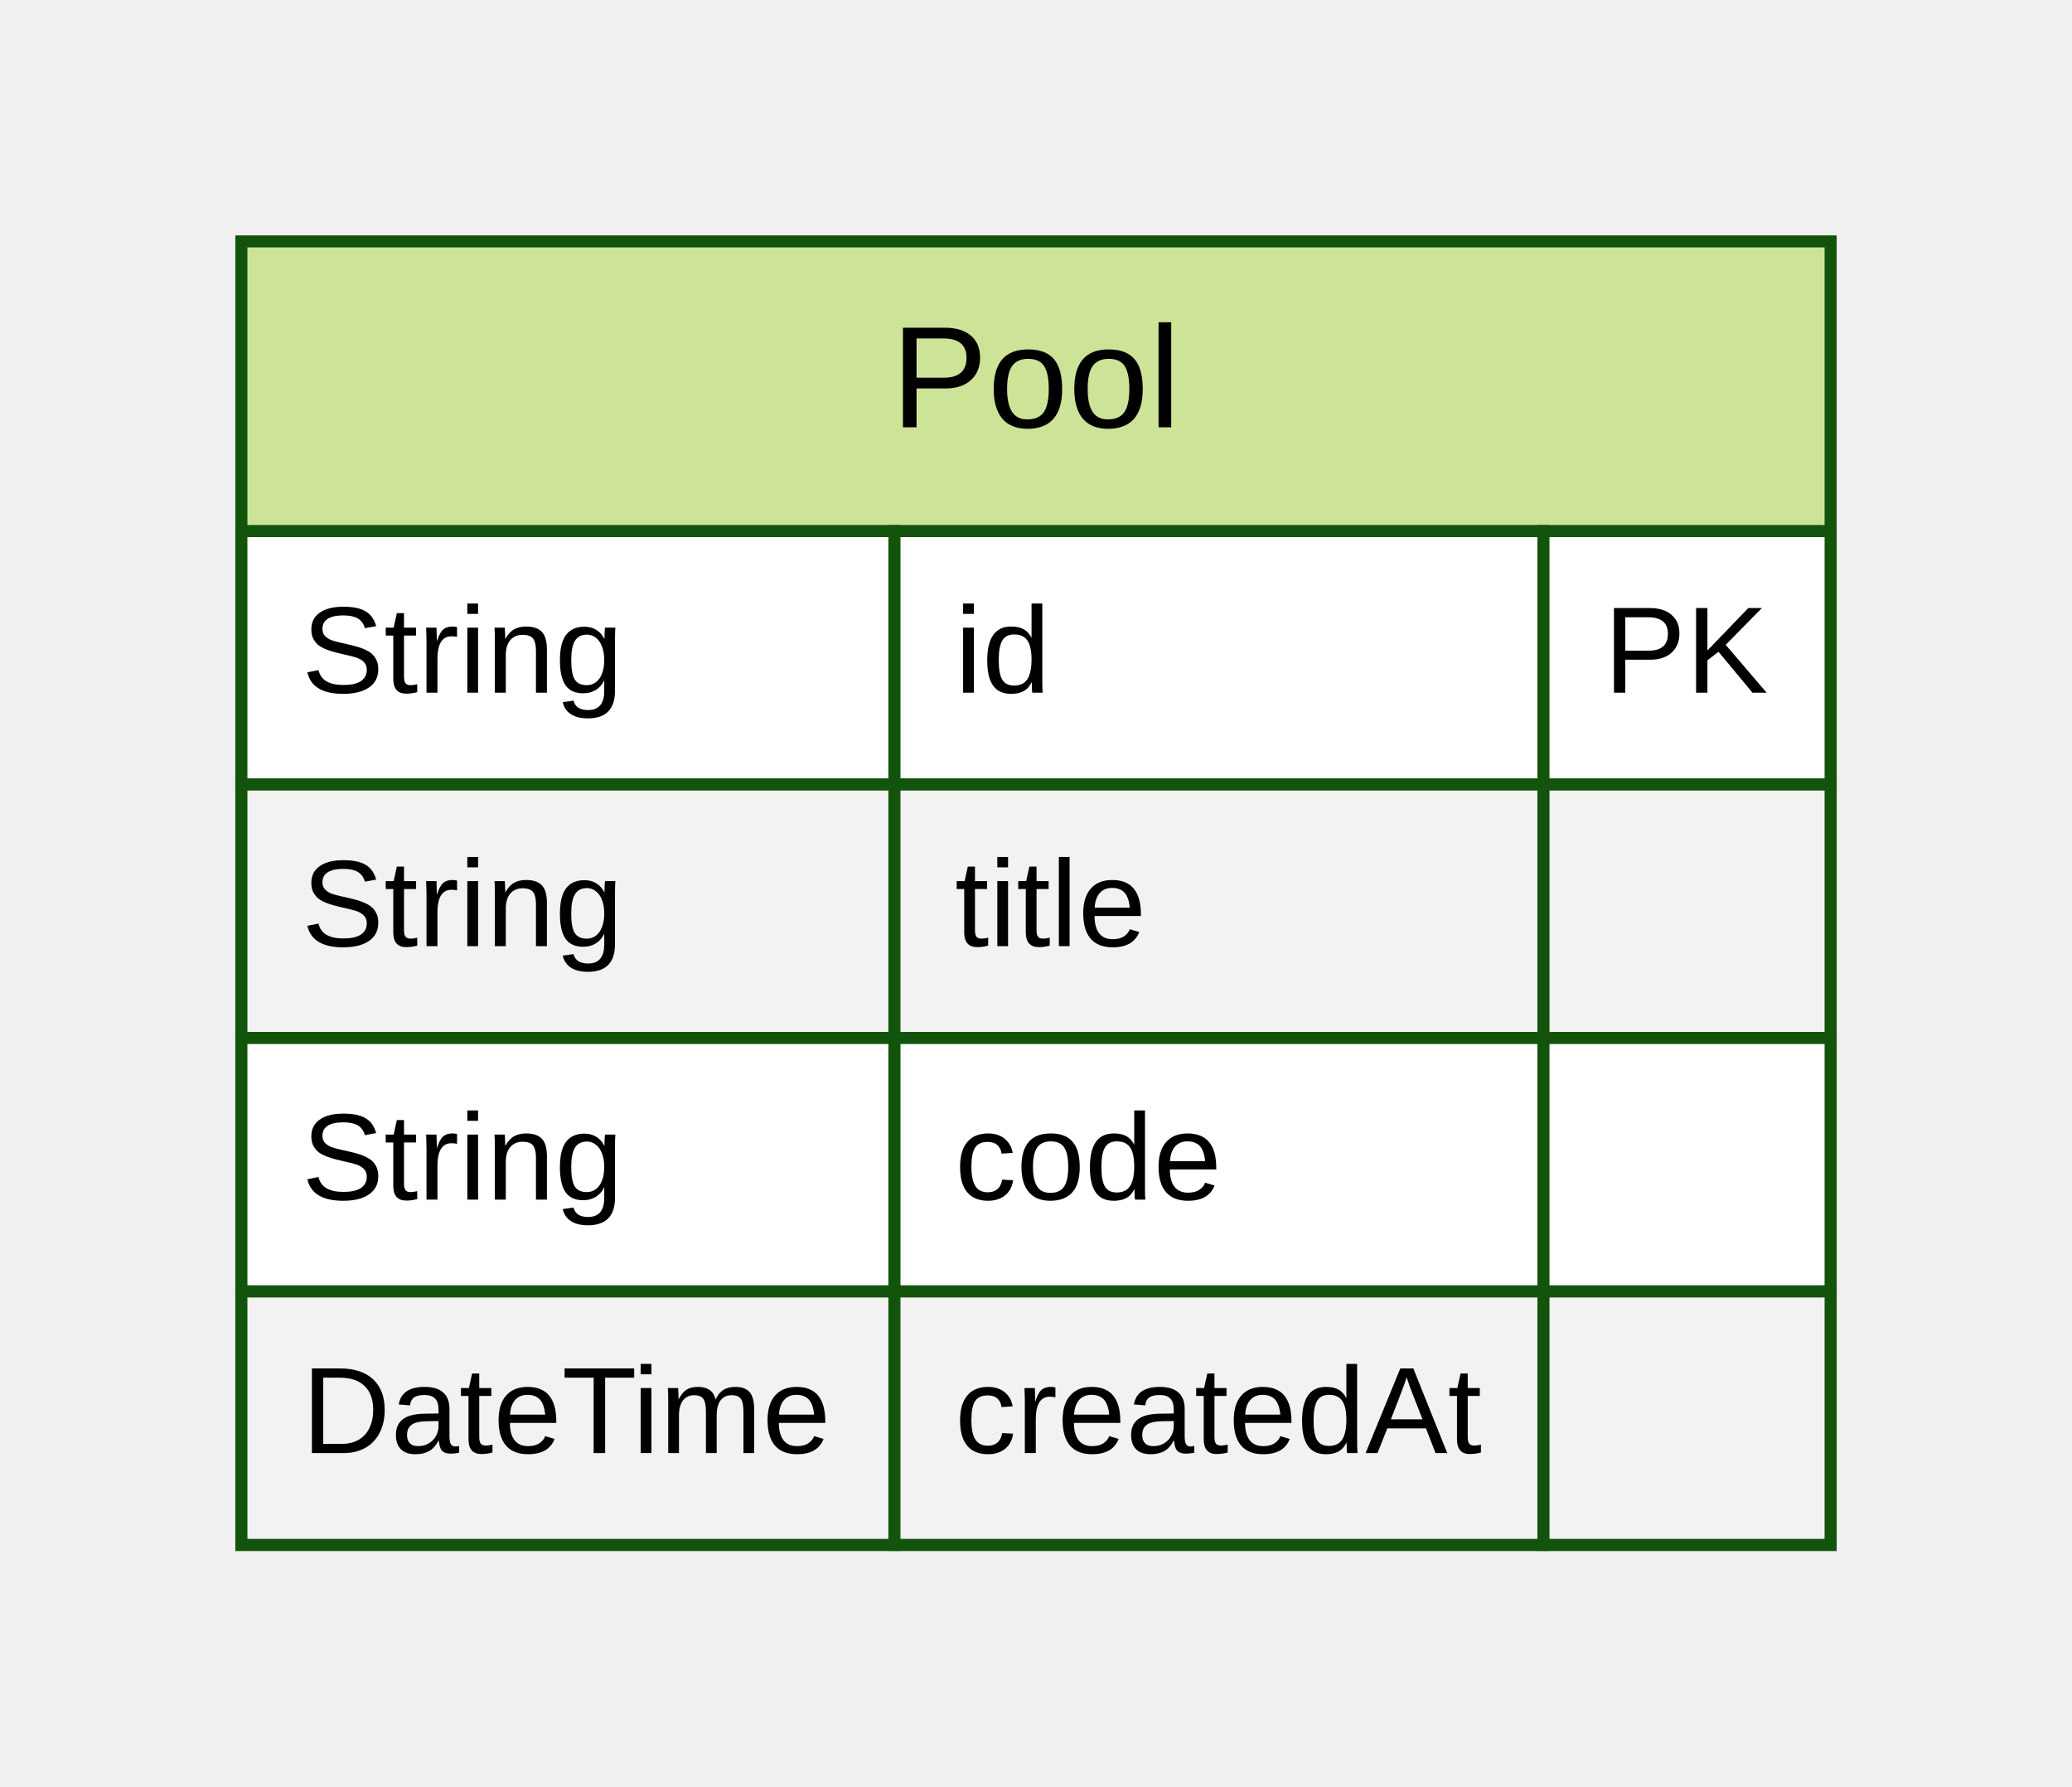
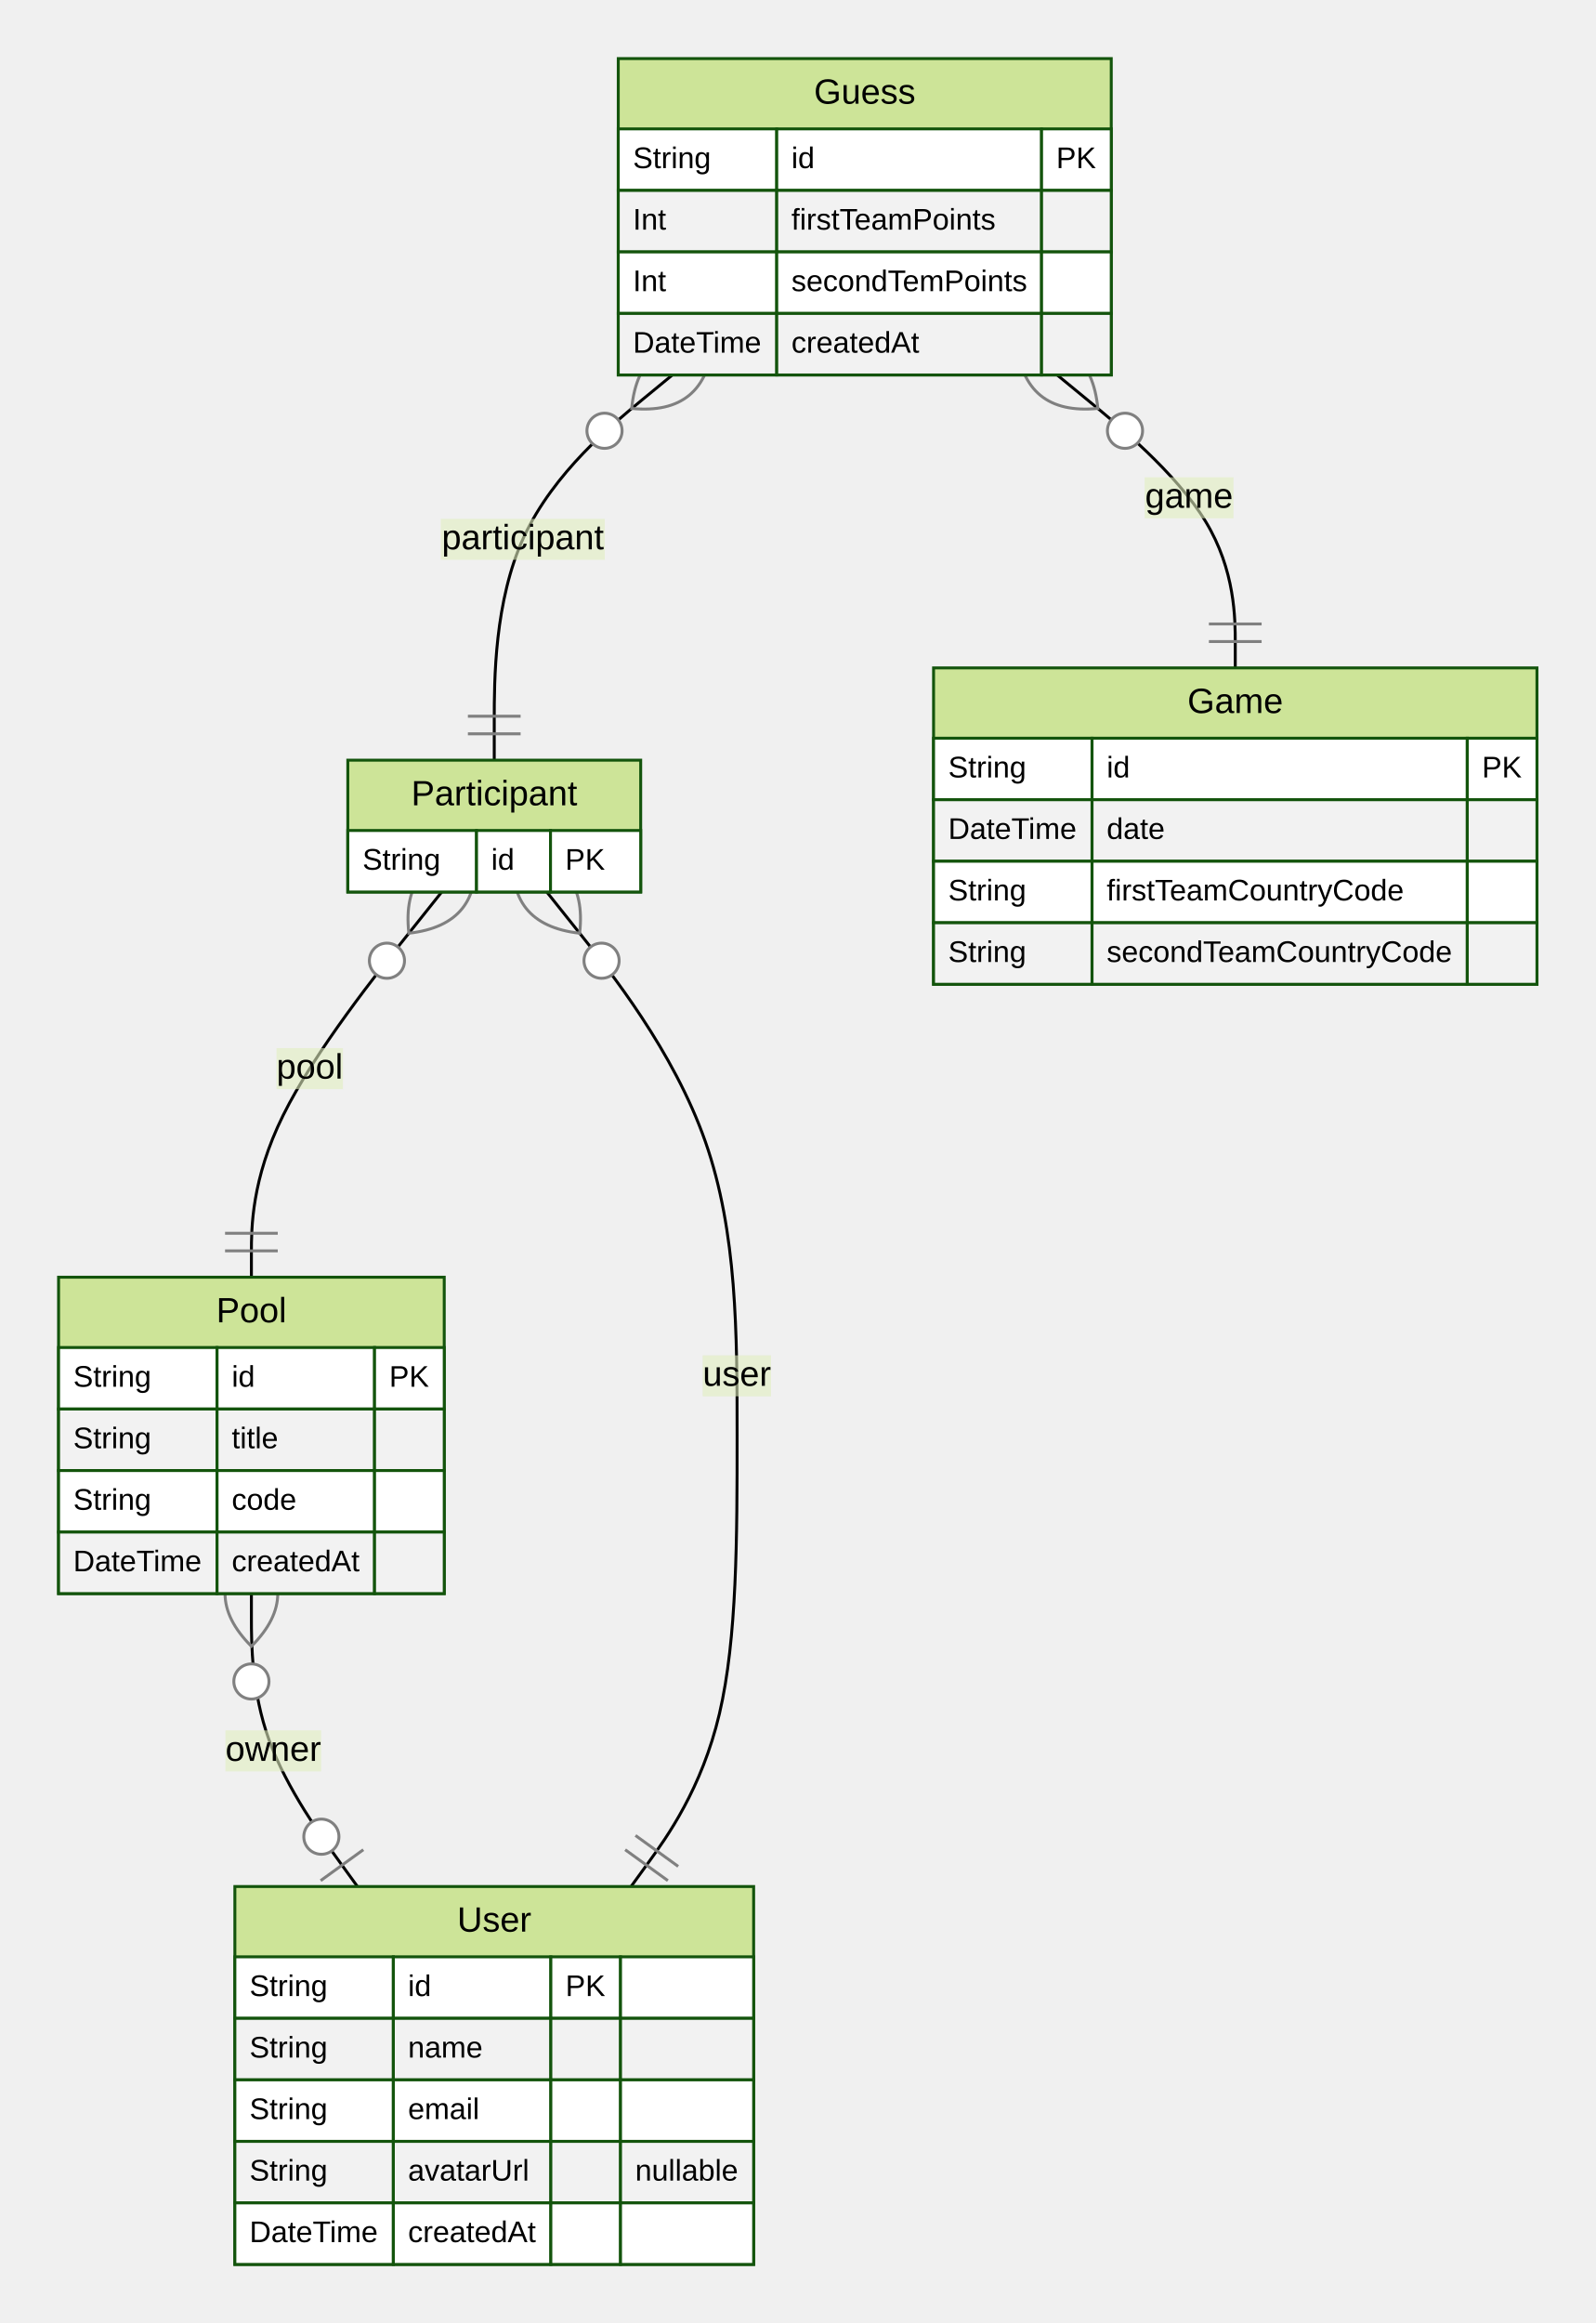
- <svg xmlns="http://www.w3.org/2000/svg" aria-labelledby="chart-title-mermaid-0 chart-desc-mermaid-0" role="img" viewBox="0 0 171.683 148" style="max-width: 171.683px; background-color: white;" width="100%" id="mermaid-0">
+ <svg xmlns="http://www.w3.org/2000/svg" aria-labelledby="chart-title-mermaid-0 chart-desc-mermaid-0" role="img" viewBox="0 0 544.791 793" style="max-width: 544.791px; background-color: white;" width="100%" id="mermaid-0">
  <style>#mermaid-0 {font-family:"trebuchet ms",verdana,arial,sans-serif;font-size:16px;fill:#000000;}#mermaid-0 .error-icon{fill:#552222;}#mermaid-0 .error-text{fill:#552222;stroke:#552222;}#mermaid-0 .edge-thickness-normal{stroke-width:2px;}#mermaid-0 .edge-thickness-thick{stroke-width:3.5px;}#mermaid-0 .edge-pattern-solid{stroke-dasharray:0;}#mermaid-0 .edge-pattern-dashed{stroke-dasharray:3;}#mermaid-0 .edge-pattern-dotted{stroke-dasharray:2;}#mermaid-0 .marker{fill:#000000;stroke:#000000;}#mermaid-0 .marker.cross{stroke:#000000;}#mermaid-0 svg{font-family:"trebuchet ms",verdana,arial,sans-serif;font-size:16px;}#mermaid-0 .entityBox{fill:#cde498;stroke:#13540c;}#mermaid-0 .attributeBoxOdd{fill:#ffffff;stroke:#13540c;}#mermaid-0 .attributeBoxEven{fill:#f2f2f2;stroke:#13540c;}#mermaid-0 .relationshipLabelBox{fill:hsl(78.158, 58.462%, 84.51%);opacity:0.7;background-color:hsl(78.158, 58.462%, 84.51%);}#mermaid-0 .relationshipLabelBox rect{opacity:0.5;}#mermaid-0 .relationshipLine{stroke:#000000;}#mermaid-0 :root{--mermaid-font-family:"trebuchet ms",verdana,arial,sans-serif;}</style>
  <g />
  <defs>
    <marker orient="auto" markerHeight="18" markerWidth="18" refY="9" refX="0" id="ONLY_ONE_START">
      <path d="M9,0 L9,18 M15,0 L15,18" fill="none" stroke="gray" />
    </marker>
  </defs>
  <defs>
    <marker orient="auto" markerHeight="18" markerWidth="18" refY="9" refX="18" id="ONLY_ONE_END">
      <path d="M3,0 L3,18 M9,0 L9,18" fill="none" stroke="gray" />
    </marker>
  </defs>
  <defs>
    <marker orient="auto" markerHeight="18" markerWidth="30" refY="9" refX="0" id="ZERO_OR_ONE_START">
      <circle r="6" cy="9" cx="21" fill="white" stroke="gray" />
      <path d="M9,0 L9,18" fill="none" stroke="gray" />
    </marker>
  </defs>
  <defs>
    <marker orient="auto" markerHeight="18" markerWidth="30" refY="9" refX="30" id="ZERO_OR_ONE_END">
      <circle r="6" cy="9" cx="9" fill="white" stroke="gray" />
      <path d="M21,0 L21,18" fill="none" stroke="gray" />
    </marker>
  </defs>
  <defs>
    <marker orient="auto" markerHeight="36" markerWidth="45" refY="18" refX="18" id="ONE_OR_MORE_START">
      <path d="M0,18 Q 18,0 36,18 Q 18,36 0,18 M42,9 L42,27" fill="none" stroke="gray" />
    </marker>
  </defs>
  <defs>
    <marker orient="auto" markerHeight="36" markerWidth="45" refY="18" refX="27" id="ONE_OR_MORE_END">
      <path d="M3,9 L3,27 M9,18 Q27,0 45,18 Q27,36 9,18" fill="none" stroke="gray" />
    </marker>
  </defs>
  <defs>
    <marker orient="auto" markerHeight="36" markerWidth="57" refY="18" refX="18" id="ZERO_OR_MORE_START">
      <circle r="6" cy="18" cx="48" fill="white" stroke="gray" />
      <path d="M0,18 Q18,0 36,18 Q18,36 0,18" fill="none" stroke="gray" />
    </marker>
  </defs>
  <defs>
    <marker orient="auto" markerHeight="36" markerWidth="57" refY="18" refX="39" id="ZERO_OR_MORE_END">
      <circle r="6" cy="18" cx="9" fill="white" stroke="gray" />
      <path d="M21,18 Q39,0 57,18 Q39,36 21,18" fill="none" stroke="gray" />
    </marker>
  </defs>
-   <g transform="translate(20,20 )" id="Pool">
+   <path marker-start="url(#ZERO_OR_MORE_START)" marker-end="url(#ZERO_OR_ONE_END)" fill="none" stroke="gray" d="M85.841,544L85.841,552.333C85.841,560.667,85.841,577.333,91.876,594C97.911,610.667,109.981,627.333,116.016,635.667L122.051,644" class="er relationshipLine" />
+   <path marker-start="url(#ZERO_OR_MORE_START)" marker-end="url(#ONLY_ONE_END)" fill="none" stroke="gray" d="M186.702,304.5L197.532,318.083C208.362,331.667,230.023,358.833,240.853,389.75C251.683,420.667,251.683,455.333,251.683,490C251.683,524.667,251.683,559.333,245.648,585C239.613,610.667,227.543,627.333,221.508,635.667L215.473,644" class="er relationshipLine" />
+   <path marker-start="url(#ZERO_OR_MORE_START)" marker-end="url(#ONLY_ONE_END)" fill="none" stroke="gray" d="M150.823,304.5L139.992,318.083C129.162,331.667,107.502,358.833,96.672,380.75C85.841,402.667,85.841,419.333,85.841,427.667L85.841,436" class="er relationshipLine" />
+   <path marker-start="url(#ZERO_OR_MORE_START)" marker-end="url(#ONLY_ONE_END)" fill="none" stroke="gray" d="M229.583,128L219.446,136.333C209.309,144.667,189.036,161.333,178.899,183.25C168.762,205.167,168.762,232.333,168.762,245.917L168.762,259.5" class="er relationshipLine" />
+   <path marker-start="url(#ZERO_OR_MORE_START)" marker-end="url(#ONLY_ONE_END)" fill="none" stroke="gray" d="M360.956,128L371.093,136.333C381.23,144.667,401.503,161.333,411.64,178C421.777,194.667,421.777,211.333,421.777,219.667L421.777,228" class="er relationshipLine" />
+   <g transform="translate(20,436 )" id="Pool">
    <rect height="108" width="131.683" y="0" x="0" stroke="gray" fill-opacity="100%" fill="honeydew" class="er entityBox" />
    <text transform="translate(65.84149,12)" style="font-family: &quot;trebuchet ms&quot;, verdana, arial, sans-serif;; font-size: 12px" text-anchor="middle" dominant-baseline="middle" y="0" x="0" id="entity-Pool" class="er entityLabel">Pool</text>
    <rect height="21" width="54.113" y="24" x="0" stroke="gray" fill-opacity="100%" fill="honeydew" class="er attributeBoxOdd" />
    <text transform="translate(5,34.5)" style="font-family: &quot;trebuchet ms&quot;, verdana, arial, sans-serif;; font-size: 10.2px" text-anchor="left" dominant-baseline="middle" y="0" x="0" id="entity-Pool-attr-1-type" class="er entityLabel">String</text>
    <rect height="21" width="53.775" y="24" x="54.113" stroke="gray" fill-opacity="100%" fill="honeydew" class="er attributeBoxOdd" />
    <text transform="translate(59.11313,34.5)" style="font-family: &quot;trebuchet ms&quot;, verdana, arial, sans-serif;; font-size: 10.2px" text-anchor="left" dominant-baseline="middle" y="0" x="0" id="entity-Pool-attr-1-name" class="er entityLabel">id</text>
    <rect height="21" width="23.795" y="24" x="107.888" stroke="gray" fill-opacity="100%" fill="honeydew" class="er attributeBoxOdd" />
    <text transform="translate(112.888,34.5)" style="font-family: &quot;trebuchet ms&quot;, verdana, arial, sans-serif;; font-size: 10.2px" text-anchor="left" dominant-baseline="middle" y="0" x="0" id="entity-Pool-attr-1-key" class="er entityLabel">PK</text>
    <rect height="21" width="54.113" y="45" x="0" stroke="gray" fill-opacity="100%" fill="honeydew" class="er attributeBoxEven" />
    <text transform="translate(5,55.5)" style="font-family: &quot;trebuchet ms&quot;, verdana, arial, sans-serif;; font-size: 10.2px" text-anchor="left" dominant-baseline="middle" y="0" x="0" id="entity-Pool-attr-2-type" class="er entityLabel">String</text>
    <rect height="21" width="53.775" y="45" x="54.113" stroke="gray" fill-opacity="100%" fill="honeydew" class="er attributeBoxEven" />
    <text transform="translate(59.11313,55.5)" style="font-family: &quot;trebuchet ms&quot;, verdana, arial, sans-serif;; font-size: 10.2px" text-anchor="left" dominant-baseline="middle" y="0" x="0" id="entity-Pool-attr-2-name" class="er entityLabel">title</text>
    <rect height="21" width="23.795" y="45" x="107.888" stroke="gray" fill-opacity="100%" fill="honeydew" class="er attributeBoxEven" />
    <text transform="translate(112.888,55.5)" style="font-family: &quot;trebuchet ms&quot;, verdana, arial, sans-serif;; font-size: 10.2px" text-anchor="left" dominant-baseline="middle" y="0" x="0" id="entity-Pool-attr-2-key" class="er entityLabel" />
    <rect height="21" width="54.113" y="66" x="0" stroke="gray" fill-opacity="100%" fill="honeydew" class="er attributeBoxOdd" />
    <text transform="translate(5,76.5)" style="font-family: &quot;trebuchet ms&quot;, verdana, arial, sans-serif;; font-size: 10.2px" text-anchor="left" dominant-baseline="middle" y="0" x="0" id="entity-Pool-attr-3-type" class="er entityLabel">String</text>
    <rect height="21" width="53.775" y="66" x="54.113" stroke="gray" fill-opacity="100%" fill="honeydew" class="er attributeBoxOdd" />
    <text transform="translate(59.11313,76.5)" style="font-family: &quot;trebuchet ms&quot;, verdana, arial, sans-serif;; font-size: 10.2px" text-anchor="left" dominant-baseline="middle" y="0" x="0" id="entity-Pool-attr-3-name" class="er entityLabel">code</text>
    <rect height="21" width="23.795" y="66" x="107.888" stroke="gray" fill-opacity="100%" fill="honeydew" class="er attributeBoxOdd" />
    <text transform="translate(112.888,76.5)" style="font-family: &quot;trebuchet ms&quot;, verdana, arial, sans-serif;; font-size: 10.2px" text-anchor="left" dominant-baseline="middle" y="0" x="0" id="entity-Pool-attr-3-key" class="er entityLabel" />
    <rect height="21" width="54.113" y="87" x="0" stroke="gray" fill-opacity="100%" fill="honeydew" class="er attributeBoxEven" />
    <text transform="translate(5,97.5)" style="font-family: &quot;trebuchet ms&quot;, verdana, arial, sans-serif;; font-size: 10.2px" text-anchor="left" dominant-baseline="middle" y="0" x="0" id="entity-Pool-attr-4-type" class="er entityLabel">DateTime</text>
    <rect height="21" width="53.775" y="87" x="54.113" stroke="gray" fill-opacity="100%" fill="honeydew" class="er attributeBoxEven" />
    <text transform="translate(59.11313,97.5)" style="font-family: &quot;trebuchet ms&quot;, verdana, arial, sans-serif;; font-size: 10.2px" text-anchor="left" dominant-baseline="middle" y="0" x="0" id="entity-Pool-attr-4-name" class="er entityLabel">createdAt</text>
    <rect height="21" width="23.795" y="87" x="107.888" stroke="gray" fill-opacity="100%" fill="honeydew" class="er attributeBoxEven" />
    <text transform="translate(112.888,97.5)" style="font-family: &quot;trebuchet ms&quot;, verdana, arial, sans-serif;; font-size: 10.2px" text-anchor="left" dominant-baseline="middle" y="0" x="0" id="entity-Pool-attr-4-key" class="er entityLabel" />
  </g>
+   <g transform="translate(118.7622,259.5 )" id="Participant">
+     <rect height="45" width="100" y="0" x="0" stroke="gray" fill-opacity="100%" fill="honeydew" class="er entityBox" />
+     <text transform="translate(50,12)" style="font-family: &quot;trebuchet ms&quot;, verdana, arial, sans-serif;; font-size: 12px" text-anchor="middle" dominant-baseline="middle" y="0" x="0" id="entity-Participant" class="er entityLabel">Participant</text>
+     <rect height="21" width="43.945" y="24" x="0" stroke="gray" fill-opacity="100%" fill="honeydew" class="er attributeBoxOdd" />
+     <text transform="translate(5,34.5)" style="font-family: &quot;trebuchet ms&quot;, verdana, arial, sans-serif;; font-size: 10.2px" text-anchor="left" dominant-baseline="middle" y="0" x="0" id="entity-Participant-attr-1-type" class="er entityLabel">String</text>
+     <rect height="21" width="25.262" y="24" x="43.945" stroke="gray" fill-opacity="100%" fill="honeydew" class="er attributeBoxOdd" />
+     <text transform="translate(48.94526,34.5)" style="font-family: &quot;trebuchet ms&quot;, verdana, arial, sans-serif;; font-size: 10.2px" text-anchor="left" dominant-baseline="middle" y="0" x="0" id="entity-Participant-attr-1-name" class="er entityLabel">id</text>
+     <rect height="21" width="30.793" y="24" x="69.207" stroke="gray" fill-opacity="100%" fill="honeydew" class="er attributeBoxOdd" />
+     <text transform="translate(74.20681,34.5)" style="font-family: &quot;trebuchet ms&quot;, verdana, arial, sans-serif;; font-size: 10.2px" text-anchor="left" dominant-baseline="middle" y="0" x="0" id="entity-Participant-attr-1-key" class="er entityLabel">PK</text>
+   </g>
+   <g transform="translate(80.19414,644 )" id="User">
+     <rect height="129" width="177.136" y="0" x="0" stroke="gray" fill-opacity="100%" fill="honeydew" class="er entityBox" />
+     <text transform="translate(88.5681,12)" style="font-family: &quot;trebuchet ms&quot;, verdana, arial, sans-serif;; font-size: 12px" text-anchor="middle" dominant-baseline="middle" y="0" x="0" id="entity-User" class="er entityLabel">User</text>
+     <rect height="21" width="54.113" y="24" x="0" stroke="gray" fill-opacity="100%" fill="honeydew" class="er attributeBoxOdd" />
+     <text transform="translate(5,34.5)" style="font-family: &quot;trebuchet ms&quot;, verdana, arial, sans-serif;; font-size: 10.2px" text-anchor="left" dominant-baseline="middle" y="0" x="0" id="entity-User-attr-1-type" class="er entityLabel">String</text>
+     <rect height="21" width="53.775" y="24" x="54.113" stroke="gray" fill-opacity="100%" fill="honeydew" class="er attributeBoxOdd" />
+     <text transform="translate(59.11313,34.5)" style="font-family: &quot;trebuchet ms&quot;, verdana, arial, sans-serif;; font-size: 10.2px" text-anchor="left" dominant-baseline="middle" y="0" x="0" id="entity-User-attr-1-name" class="er entityLabel">id</text>
+     <rect height="21" width="23.795" y="24" x="107.888" stroke="gray" fill-opacity="100%" fill="honeydew" class="er attributeBoxOdd" />
+     <text transform="translate(112.888,34.5)" style="font-family: &quot;trebuchet ms&quot;, verdana, arial, sans-serif;; font-size: 10.2px" text-anchor="left" dominant-baseline="middle" y="0" x="0" id="entity-User-attr-1-key" class="er entityLabel">PK</text>
+     <rect height="21" width="45.453" y="24" x="131.683" stroke="gray" fill-opacity="100%" fill="honeydew" class="er attributeBoxOdd" />
+     <text transform="translate(136.683,34.5)" style="font-family: &quot;trebuchet ms&quot;, verdana, arial, sans-serif;; font-size: 10.2px" text-anchor="left" dominant-baseline="middle" y="0" x="0" id="entity-User-attr-1-comment" class="er entityLabel" />
+     <rect height="21" width="54.113" y="45" x="0" stroke="gray" fill-opacity="100%" fill="honeydew" class="er attributeBoxEven" />
+     <text transform="translate(5,55.5)" style="font-family: &quot;trebuchet ms&quot;, verdana, arial, sans-serif;; font-size: 10.2px" text-anchor="left" dominant-baseline="middle" y="0" x="0" id="entity-User-attr-2-type" class="er entityLabel">String</text>
+     <rect height="21" width="53.775" y="45" x="54.113" stroke="gray" fill-opacity="100%" fill="honeydew" class="er attributeBoxEven" />
+     <text transform="translate(59.11313,55.5)" style="font-family: &quot;trebuchet ms&quot;, verdana, arial, sans-serif;; font-size: 10.2px" text-anchor="left" dominant-baseline="middle" y="0" x="0" id="entity-User-attr-2-name" class="er entityLabel">name</text>
+     <rect height="21" width="23.795" y="45" x="107.888" stroke="gray" fill-opacity="100%" fill="honeydew" class="er attributeBoxEven" />
+     <text transform="translate(112.888,55.5)" style="font-family: &quot;trebuchet ms&quot;, verdana, arial, sans-serif;; font-size: 10.2px" text-anchor="left" dominant-baseline="middle" y="0" x="0" id="entity-User-attr-2-key" class="er entityLabel" />
+     <rect height="21" width="45.453" y="45" x="131.683" stroke="gray" fill-opacity="100%" fill="honeydew" class="er attributeBoxEven" />
+     <text transform="translate(136.683,55.5)" style="font-family: &quot;trebuchet ms&quot;, verdana, arial, sans-serif;; font-size: 10.2px" text-anchor="left" dominant-baseline="middle" y="0" x="0" id="entity-User-attr-2-comment" class="er entityLabel" />
+     <rect height="21" width="54.113" y="66" x="0" stroke="gray" fill-opacity="100%" fill="honeydew" class="er attributeBoxOdd" />
+     <text transform="translate(5,76.5)" style="font-family: &quot;trebuchet ms&quot;, verdana, arial, sans-serif;; font-size: 10.2px" text-anchor="left" dominant-baseline="middle" y="0" x="0" id="entity-User-attr-3-type" class="er entityLabel">String</text>
+     <rect height="21" width="53.775" y="66" x="54.113" stroke="gray" fill-opacity="100%" fill="honeydew" class="er attributeBoxOdd" />
+     <text transform="translate(59.11313,76.5)" style="font-family: &quot;trebuchet ms&quot;, verdana, arial, sans-serif;; font-size: 10.2px" text-anchor="left" dominant-baseline="middle" y="0" x="0" id="entity-User-attr-3-name" class="er entityLabel">email</text>
+     <rect height="21" width="23.795" y="66" x="107.888" stroke="gray" fill-opacity="100%" fill="honeydew" class="er attributeBoxOdd" />
+     <text transform="translate(112.888,76.5)" style="font-family: &quot;trebuchet ms&quot;, verdana, arial, sans-serif;; font-size: 10.2px" text-anchor="left" dominant-baseline="middle" y="0" x="0" id="entity-User-attr-3-key" class="er entityLabel" />
+     <rect height="21" width="45.453" y="66" x="131.683" stroke="gray" fill-opacity="100%" fill="honeydew" class="er attributeBoxOdd" />
+     <text transform="translate(136.683,76.5)" style="font-family: &quot;trebuchet ms&quot;, verdana, arial, sans-serif;; font-size: 10.2px" text-anchor="left" dominant-baseline="middle" y="0" x="0" id="entity-User-attr-3-comment" class="er entityLabel" />
+     <rect height="21" width="54.113" y="87" x="0" stroke="gray" fill-opacity="100%" fill="honeydew" class="er attributeBoxEven" />
+     <text transform="translate(5,97.5)" style="font-family: &quot;trebuchet ms&quot;, verdana, arial, sans-serif;; font-size: 10.2px" text-anchor="left" dominant-baseline="middle" y="0" x="0" id="entity-User-attr-4-type" class="er entityLabel">String</text>
+     <rect height="21" width="53.775" y="87" x="54.113" stroke="gray" fill-opacity="100%" fill="honeydew" class="er attributeBoxEven" />
+     <text transform="translate(59.11313,97.5)" style="font-family: &quot;trebuchet ms&quot;, verdana, arial, sans-serif;; font-size: 10.2px" text-anchor="left" dominant-baseline="middle" y="0" x="0" id="entity-User-attr-4-name" class="er entityLabel">avatarUrl</text>
+     <rect height="21" width="23.795" y="87" x="107.888" stroke="gray" fill-opacity="100%" fill="honeydew" class="er attributeBoxEven" />
+     <text transform="translate(112.888,97.5)" style="font-family: &quot;trebuchet ms&quot;, verdana, arial, sans-serif;; font-size: 10.2px" text-anchor="left" dominant-baseline="middle" y="0" x="0" id="entity-User-attr-4-key" class="er entityLabel" />
+     <rect height="21" width="45.453" y="87" x="131.683" stroke="gray" fill-opacity="100%" fill="honeydew" class="er attributeBoxEven" />
+     <text transform="translate(136.683,97.5)" style="font-family: &quot;trebuchet ms&quot;, verdana, arial, sans-serif;; font-size: 10.2px" text-anchor="left" dominant-baseline="middle" y="0" x="0" id="entity-User-attr-4-comment" class="er entityLabel">nullable</text>
+     <rect height="21" width="54.113" y="108" x="0" stroke="gray" fill-opacity="100%" fill="honeydew" class="er attributeBoxOdd" />
+     <text transform="translate(5,118.5)" style="font-family: &quot;trebuchet ms&quot;, verdana, arial, sans-serif;; font-size: 10.2px" text-anchor="left" dominant-baseline="middle" y="0" x="0" id="entity-User-attr-5-type" class="er entityLabel">DateTime</text>
+     <rect height="21" width="53.775" y="108" x="54.113" stroke="gray" fill-opacity="100%" fill="honeydew" class="er attributeBoxOdd" />
+     <text transform="translate(59.11313,118.5)" style="font-family: &quot;trebuchet ms&quot;, verdana, arial, sans-serif;; font-size: 10.2px" text-anchor="left" dominant-baseline="middle" y="0" x="0" id="entity-User-attr-5-name" class="er entityLabel">createdAt</text>
+     <rect height="21" width="23.795" y="108" x="107.888" stroke="gray" fill-opacity="100%" fill="honeydew" class="er attributeBoxOdd" />
+     <text transform="translate(112.888,118.5)" style="font-family: &quot;trebuchet ms&quot;, verdana, arial, sans-serif;; font-size: 10.2px" text-anchor="left" dominant-baseline="middle" y="0" x="0" id="entity-User-attr-5-key" class="er entityLabel" />
+     <rect height="21" width="45.453" y="108" x="131.683" stroke="gray" fill-opacity="100%" fill="honeydew" class="er attributeBoxOdd" />
+     <text transform="translate(136.683,118.5)" style="font-family: &quot;trebuchet ms&quot;, verdana, arial, sans-serif;; font-size: 10.2px" text-anchor="left" dominant-baseline="middle" y="0" x="0" id="entity-User-attr-5-comment" class="er entityLabel" />
+   </g>
+   <g transform="translate(318.7622,228 )" id="Game">
+     <rect height="108" width="206.029" y="0" x="0" stroke="gray" fill-opacity="100%" fill="honeydew" class="er entityBox" />
+     <text transform="translate(103.0145,12)" style="font-family: &quot;trebuchet ms&quot;, verdana, arial, sans-serif;; font-size: 12px" text-anchor="middle" dominant-baseline="middle" y="0" x="0" id="entity-Game" class="er entityLabel">Game</text>
+     <rect height="21" width="54.113" y="24" x="0" stroke="gray" fill-opacity="100%" fill="honeydew" class="er attributeBoxOdd" />
+     <text transform="translate(5,34.5)" style="font-family: &quot;trebuchet ms&quot;, verdana, arial, sans-serif;; font-size: 10.2px" text-anchor="left" dominant-baseline="middle" y="0" x="0" id="entity-Game-attr-1-type" class="er entityLabel">String</text>
+     <rect height="21" width="128.121" y="24" x="54.113" stroke="gray" fill-opacity="100%" fill="honeydew" class="er attributeBoxOdd" />
+     <text transform="translate(59.11313,34.5)" style="font-family: &quot;trebuchet ms&quot;, verdana, arial, sans-serif;; font-size: 10.2px" text-anchor="left" dominant-baseline="middle" y="0" x="0" id="entity-Game-attr-1-name" class="er entityLabel">id</text>
+     <rect height="21" width="23.795" y="24" x="182.234" stroke="gray" fill-opacity="100%" fill="honeydew" class="er attributeBoxOdd" />
+     <text transform="translate(187.2339,34.5)" style="font-family: &quot;trebuchet ms&quot;, verdana, arial, sans-serif;; font-size: 10.2px" text-anchor="left" dominant-baseline="middle" y="0" x="0" id="entity-Game-attr-1-key" class="er entityLabel">PK</text>
+     <rect height="21" width="54.113" y="45" x="0" stroke="gray" fill-opacity="100%" fill="honeydew" class="er attributeBoxEven" />
+     <text transform="translate(5,55.5)" style="font-family: &quot;trebuchet ms&quot;, verdana, arial, sans-serif;; font-size: 10.2px" text-anchor="left" dominant-baseline="middle" y="0" x="0" id="entity-Game-attr-2-type" class="er entityLabel">DateTime</text>
+     <rect height="21" width="128.121" y="45" x="54.113" stroke="gray" fill-opacity="100%" fill="honeydew" class="er attributeBoxEven" />
+     <text transform="translate(59.11313,55.5)" style="font-family: &quot;trebuchet ms&quot;, verdana, arial, sans-serif;; font-size: 10.2px" text-anchor="left" dominant-baseline="middle" y="0" x="0" id="entity-Game-attr-2-name" class="er entityLabel">date</text>
+     <rect height="21" width="23.795" y="45" x="182.234" stroke="gray" fill-opacity="100%" fill="honeydew" class="er attributeBoxEven" />
+     <text transform="translate(187.2339,55.5)" style="font-family: &quot;trebuchet ms&quot;, verdana, arial, sans-serif;; font-size: 10.2px" text-anchor="left" dominant-baseline="middle" y="0" x="0" id="entity-Game-attr-2-key" class="er entityLabel" />
+     <rect height="21" width="54.113" y="66" x="0" stroke="gray" fill-opacity="100%" fill="honeydew" class="er attributeBoxOdd" />
+     <text transform="translate(5,76.5)" style="font-family: &quot;trebuchet ms&quot;, verdana, arial, sans-serif;; font-size: 10.2px" text-anchor="left" dominant-baseline="middle" y="0" x="0" id="entity-Game-attr-3-type" class="er entityLabel">String</text>
+     <rect height="21" width="128.121" y="66" x="54.113" stroke="gray" fill-opacity="100%" fill="honeydew" class="er attributeBoxOdd" />
+     <text transform="translate(59.11313,76.5)" style="font-family: &quot;trebuchet ms&quot;, verdana, arial, sans-serif;; font-size: 10.2px" text-anchor="left" dominant-baseline="middle" y="0" x="0" id="entity-Game-attr-3-name" class="er entityLabel">firstTeamCountryCode</text>
+     <rect height="21" width="23.795" y="66" x="182.234" stroke="gray" fill-opacity="100%" fill="honeydew" class="er attributeBoxOdd" />
+     <text transform="translate(187.2339,76.5)" style="font-family: &quot;trebuchet ms&quot;, verdana, arial, sans-serif;; font-size: 10.2px" text-anchor="left" dominant-baseline="middle" y="0" x="0" id="entity-Game-attr-3-key" class="er entityLabel" />
+     <rect height="21" width="54.113" y="87" x="0" stroke="gray" fill-opacity="100%" fill="honeydew" class="er attributeBoxEven" />
+     <text transform="translate(5,97.5)" style="font-family: &quot;trebuchet ms&quot;, verdana, arial, sans-serif;; font-size: 10.2px" text-anchor="left" dominant-baseline="middle" y="0" x="0" id="entity-Game-attr-4-type" class="er entityLabel">String</text>
+     <rect height="21" width="128.121" y="87" x="54.113" stroke="gray" fill-opacity="100%" fill="honeydew" class="er attributeBoxEven" />
+     <text transform="translate(59.11313,97.5)" style="font-family: &quot;trebuchet ms&quot;, verdana, arial, sans-serif;; font-size: 10.2px" text-anchor="left" dominant-baseline="middle" y="0" x="0" id="entity-Game-attr-4-name" class="er entityLabel">secondTeamCountryCode</text>
+     <rect height="21" width="23.795" y="87" x="182.234" stroke="gray" fill-opacity="100%" fill="honeydew" class="er attributeBoxEven" />
+     <text transform="translate(187.2339,97.5)" style="font-family: &quot;trebuchet ms&quot;, verdana, arial, sans-serif;; font-size: 10.2px" text-anchor="left" dominant-baseline="middle" y="0" x="0" id="entity-Game-attr-4-key" class="er entityLabel" />
+   </g>
+   <g transform="translate(211.1045,20 )" id="Guess">
+     <rect height="108" width="168.33" y="0" x="0" stroke="gray" fill-opacity="100%" fill="honeydew" class="er entityBox" />
+     <text transform="translate(84.16499,12)" style="font-family: &quot;trebuchet ms&quot;, verdana, arial, sans-serif;; font-size: 12px" text-anchor="middle" dominant-baseline="middle" y="0" x="0" id="entity-Guess" class="er entityLabel">Guess</text>
+     <rect height="21" width="54.113" y="24" x="0" stroke="gray" fill-opacity="100%" fill="honeydew" class="er attributeBoxOdd" />
+     <text transform="translate(5,34.5)" style="font-family: &quot;trebuchet ms&quot;, verdana, arial, sans-serif;; font-size: 10.2px" text-anchor="left" dominant-baseline="middle" y="0" x="0" id="entity-Guess-attr-1-type" class="er entityLabel">String</text>
+     <rect height="21" width="90.422" y="24" x="54.113" stroke="gray" fill-opacity="100%" fill="honeydew" class="er attributeBoxOdd" />
+     <text transform="translate(59.11313,34.5)" style="font-family: &quot;trebuchet ms&quot;, verdana, arial, sans-serif;; font-size: 10.2px" text-anchor="left" dominant-baseline="middle" y="0" x="0" id="entity-Guess-attr-1-name" class="er entityLabel">id</text>
+     <rect height="21" width="23.795" y="24" x="144.535" stroke="gray" fill-opacity="100%" fill="honeydew" class="er attributeBoxOdd" />
+     <text transform="translate(149.535,34.5)" style="font-family: &quot;trebuchet ms&quot;, verdana, arial, sans-serif;; font-size: 10.2px" text-anchor="left" dominant-baseline="middle" y="0" x="0" id="entity-Guess-attr-1-key" class="er entityLabel">PK</text>
+     <rect height="21" width="54.113" y="45" x="0" stroke="gray" fill-opacity="100%" fill="honeydew" class="er attributeBoxEven" />
+     <text transform="translate(5,55.5)" style="font-family: &quot;trebuchet ms&quot;, verdana, arial, sans-serif;; font-size: 10.2px" text-anchor="left" dominant-baseline="middle" y="0" x="0" id="entity-Guess-attr-2-type" class="er entityLabel">Int</text>
+     <rect height="21" width="90.422" y="45" x="54.113" stroke="gray" fill-opacity="100%" fill="honeydew" class="er attributeBoxEven" />
+     <text transform="translate(59.11313,55.5)" style="font-family: &quot;trebuchet ms&quot;, verdana, arial, sans-serif;; font-size: 10.2px" text-anchor="left" dominant-baseline="middle" y="0" x="0" id="entity-Guess-attr-2-name" class="er entityLabel">firstTeamPoints</text>
+     <rect height="21" width="23.795" y="45" x="144.535" stroke="gray" fill-opacity="100%" fill="honeydew" class="er attributeBoxEven" />
+     <text transform="translate(149.535,55.5)" style="font-family: &quot;trebuchet ms&quot;, verdana, arial, sans-serif;; font-size: 10.2px" text-anchor="left" dominant-baseline="middle" y="0" x="0" id="entity-Guess-attr-2-key" class="er entityLabel" />
+     <rect height="21" width="54.113" y="66" x="0" stroke="gray" fill-opacity="100%" fill="honeydew" class="er attributeBoxOdd" />
+     <text transform="translate(5,76.5)" style="font-family: &quot;trebuchet ms&quot;, verdana, arial, sans-serif;; font-size: 10.2px" text-anchor="left" dominant-baseline="middle" y="0" x="0" id="entity-Guess-attr-3-type" class="er entityLabel">Int</text>
+     <rect height="21" width="90.422" y="66" x="54.113" stroke="gray" fill-opacity="100%" fill="honeydew" class="er attributeBoxOdd" />
+     <text transform="translate(59.11313,76.5)" style="font-family: &quot;trebuchet ms&quot;, verdana, arial, sans-serif;; font-size: 10.2px" text-anchor="left" dominant-baseline="middle" y="0" x="0" id="entity-Guess-attr-3-name" class="er entityLabel">secondTemPoints</text>
+     <rect height="21" width="23.795" y="66" x="144.535" stroke="gray" fill-opacity="100%" fill="honeydew" class="er attributeBoxOdd" />
+     <text transform="translate(149.535,76.5)" style="font-family: &quot;trebuchet ms&quot;, verdana, arial, sans-serif;; font-size: 10.2px" text-anchor="left" dominant-baseline="middle" y="0" x="0" id="entity-Guess-attr-3-key" class="er entityLabel" />
+     <rect height="21" width="54.113" y="87" x="0" stroke="gray" fill-opacity="100%" fill="honeydew" class="er attributeBoxEven" />
+     <text transform="translate(5,97.5)" style="font-family: &quot;trebuchet ms&quot;, verdana, arial, sans-serif;; font-size: 10.2px" text-anchor="left" dominant-baseline="middle" y="0" x="0" id="entity-Guess-attr-4-type" class="er entityLabel">DateTime</text>
+     <rect height="21" width="90.422" y="87" x="54.113" stroke="gray" fill-opacity="100%" fill="honeydew" class="er attributeBoxEven" />
+     <text transform="translate(59.11313,97.5)" style="font-family: &quot;trebuchet ms&quot;, verdana, arial, sans-serif;; font-size: 10.2px" text-anchor="left" dominant-baseline="middle" y="0" x="0" id="entity-Guess-attr-4-name" class="er entityLabel">createdAt</text>
+     <rect height="21" width="23.795" y="87" x="144.535" stroke="gray" fill-opacity="100%" fill="honeydew" class="er attributeBoxEven" />
+     <text transform="translate(149.535,97.5)" style="font-family: &quot;trebuchet ms&quot;, verdana, arial, sans-serif;; font-size: 10.2px" text-anchor="left" dominant-baseline="middle" y="0" x="0" id="entity-Guess-attr-4-key" class="er entityLabel" />
+   </g>
+   <rect fill-opacity="85%" fill="white" height="14" width="32.688" y="590.7" x="76.968" class="er relationshipLabelBox" />
+   <text style="font-family: &quot;trebuchet ms&quot;, verdana, arial, sans-serif;; font-size: 12px" dominant-baseline="middle" text-anchor="middle" y="597.7" x="93.312" id="rel1" class="er relationshipLabel">owner</text>
+   <rect fill-opacity="85%" fill="white" height="14" width="23.348" y="462.676" x="239.928" class="er relationshipLabelBox" />
+   <text style="font-family: &quot;trebuchet ms&quot;, verdana, arial, sans-serif;; font-size: 12px" dominant-baseline="middle" text-anchor="middle" y="469.676" x="251.601" id="rel2" class="er relationshipLabel">user</text>
+   <rect fill-opacity="85%" fill="white" height="14" width="22.688" y="357.795" x="94.4" class="er relationshipLabelBox" />
+   <text style="font-family: &quot;trebuchet ms&quot;, verdana, arial, sans-serif;; font-size: 12px" dominant-baseline="middle" text-anchor="middle" y="364.795" x="105.744" id="rel3" class="er relationshipLabel">pool</text>
+   <rect fill-opacity="85%" fill="white" height="14" width="56.031" y="177.114" x="150.49" class="er relationshipLabelBox" />
+   <text style="font-family: &quot;trebuchet ms&quot;, verdana, arial, sans-serif;; font-size: 12px" dominant-baseline="middle" text-anchor="middle" y="184.114" x="178.506" id="rel4" class="er relationshipLabel">participant</text>
+   <rect fill-opacity="85%" fill="white" height="14" width="30.344" y="162.93" x="390.825" class="er relationshipLabelBox" />
+   <text style="font-family: &quot;trebuchet ms&quot;, verdana, arial, sans-serif;; font-size: 12px" dominant-baseline="middle" text-anchor="middle" y="169.93" x="405.997" id="rel5" class="er relationshipLabel">game</text>
</svg>
